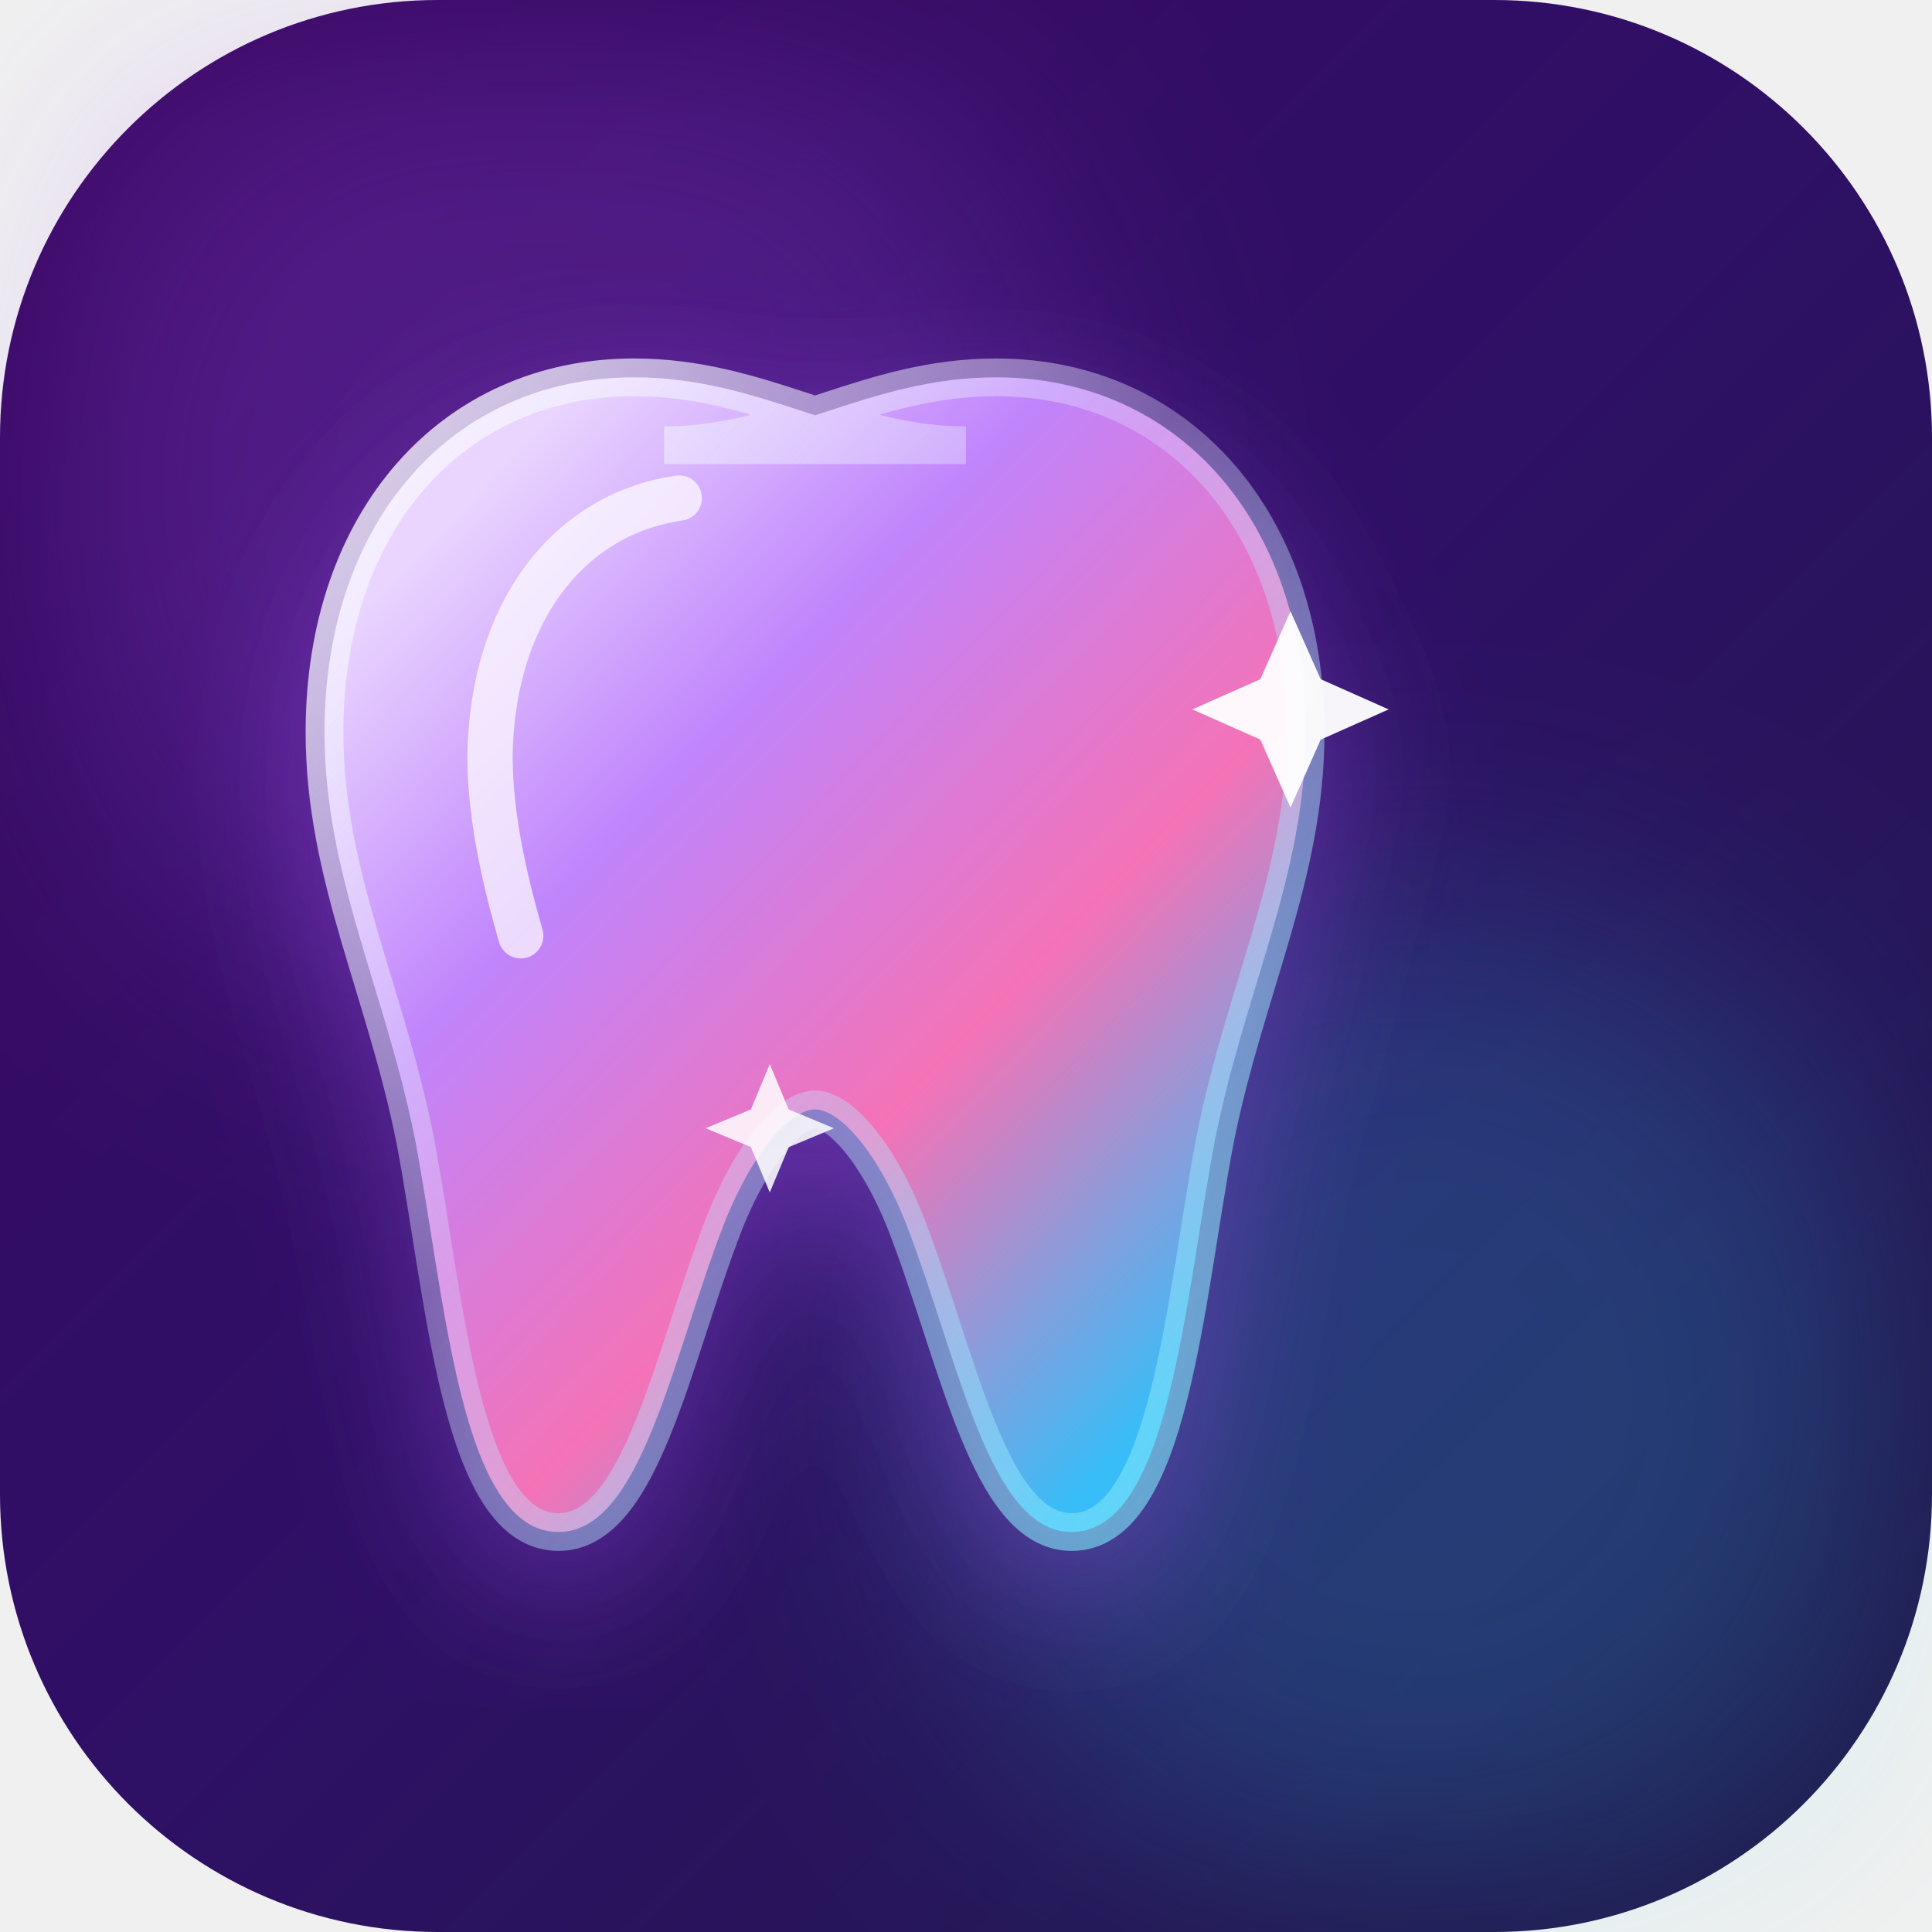
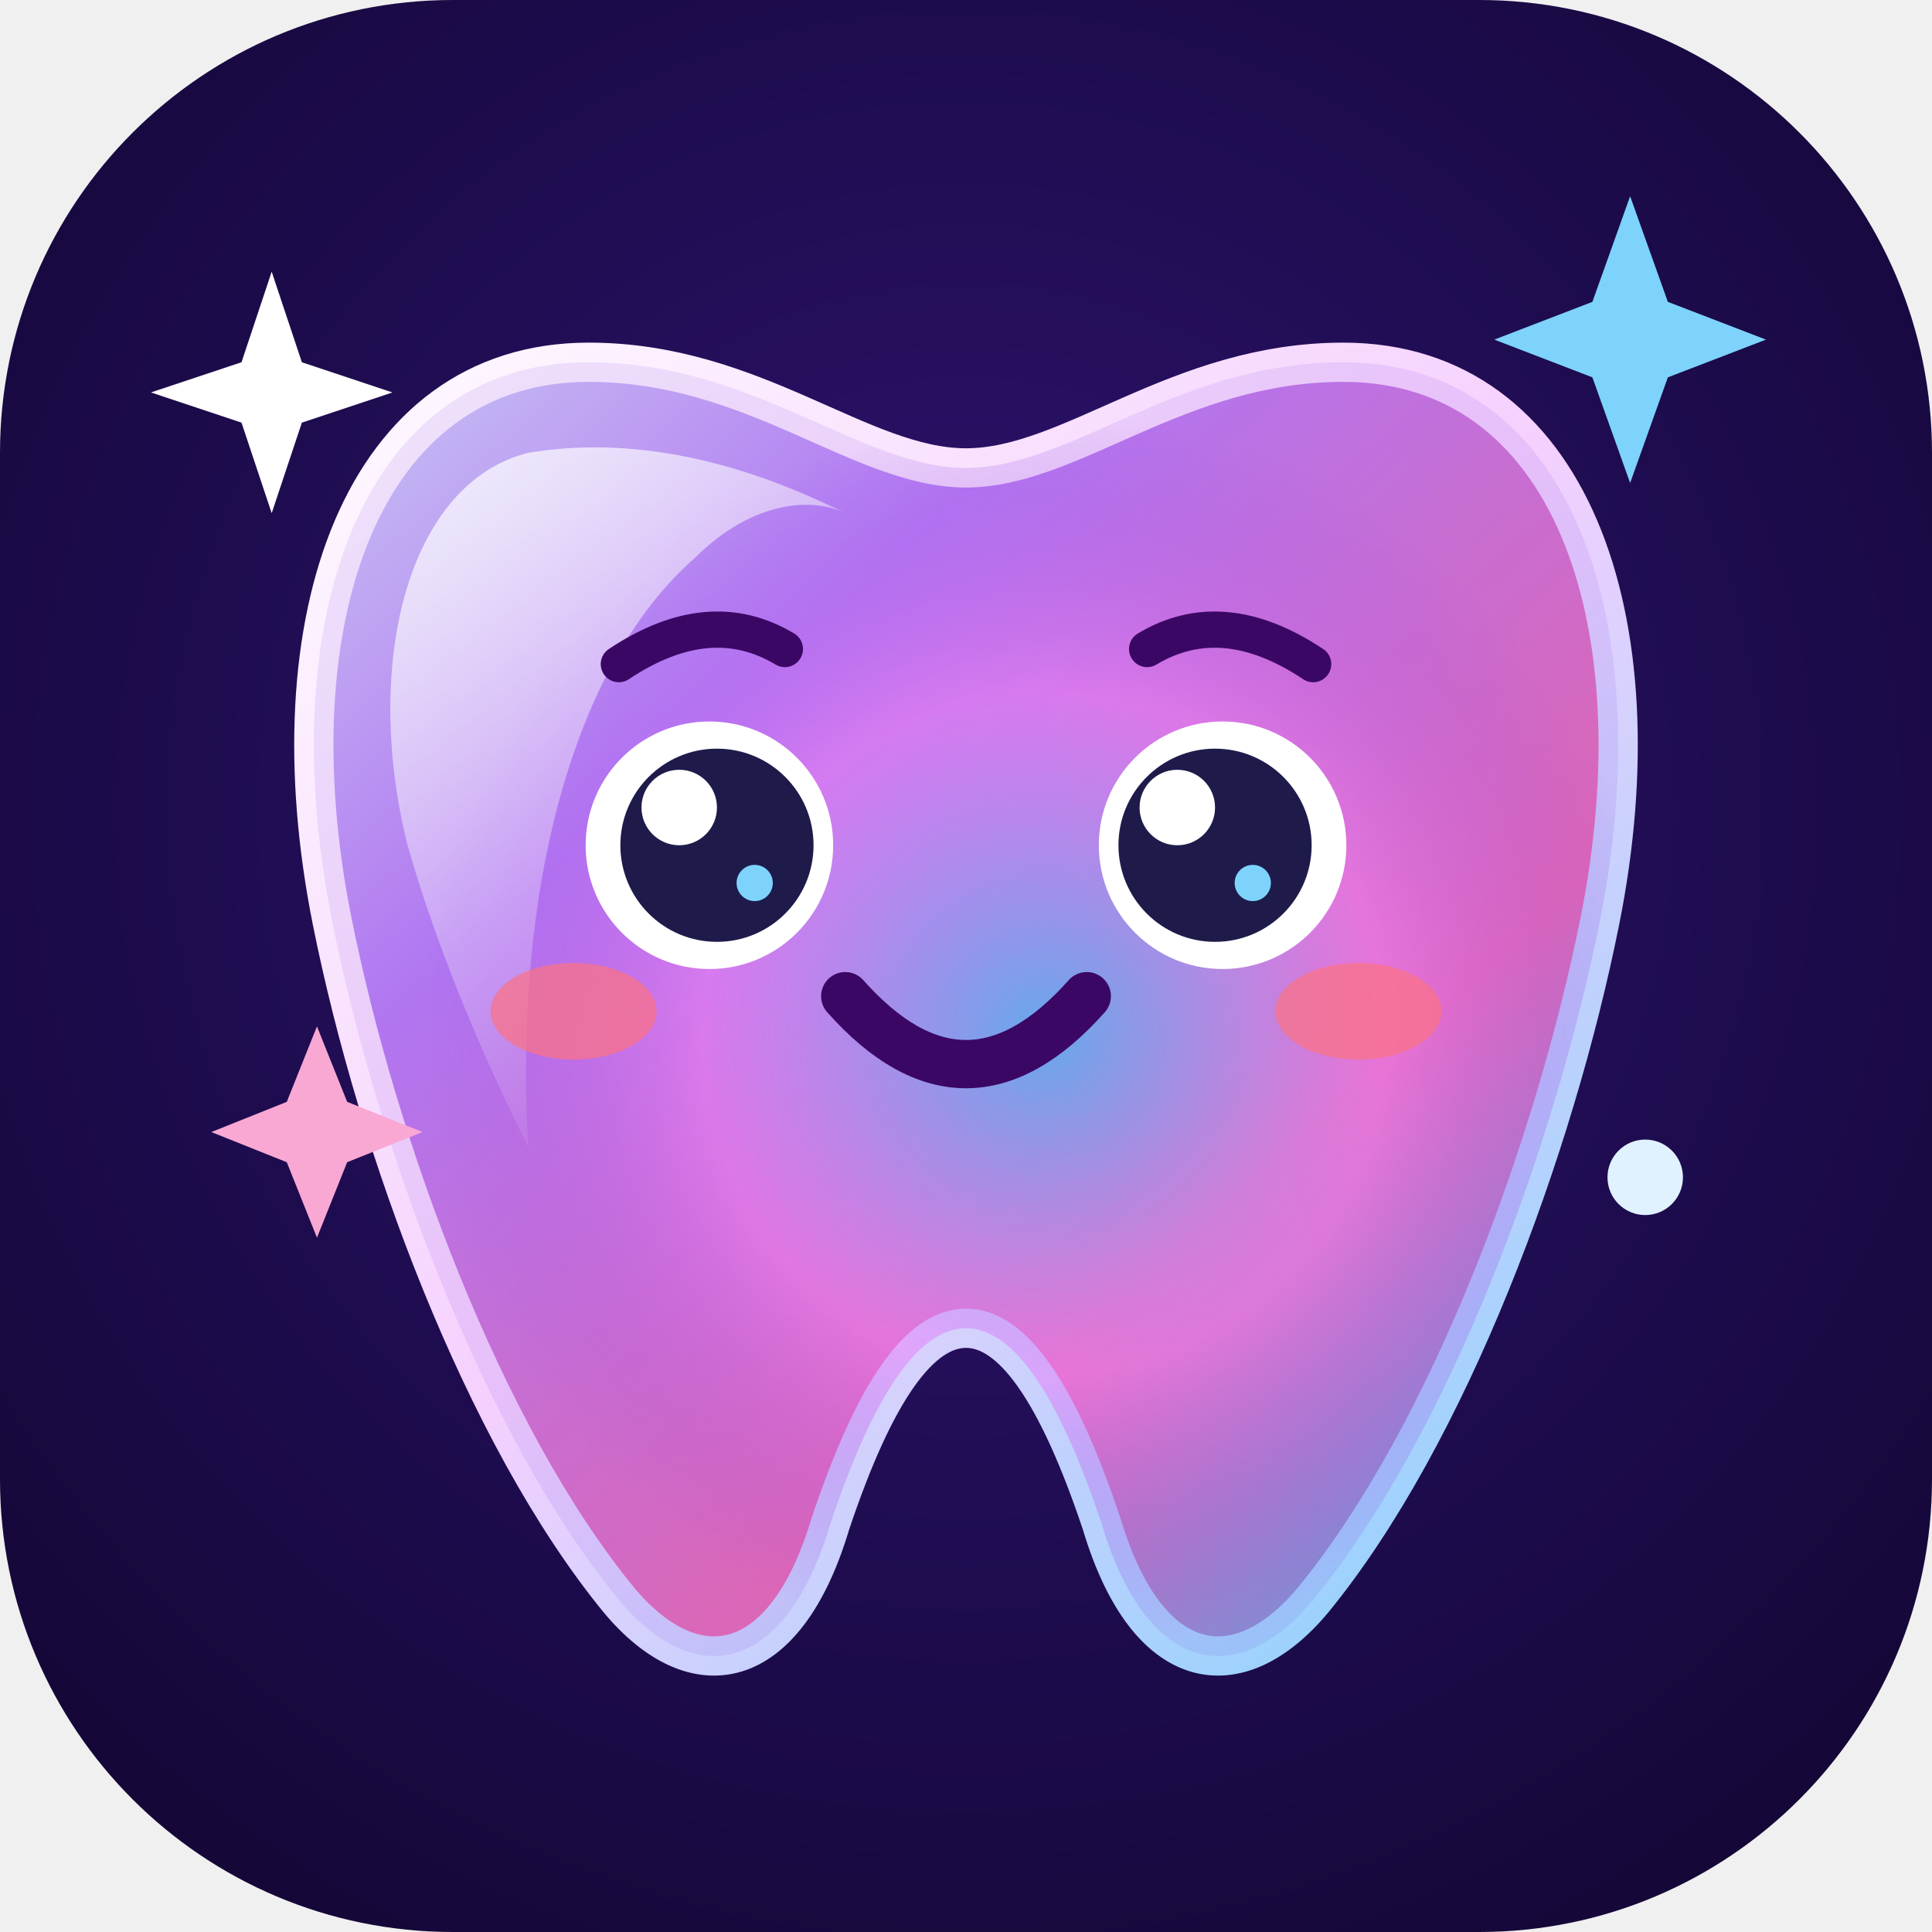
- <svg xmlns="http://www.w3.org/2000/svg" viewBox="0 0 512 512">
+ <svg xmlns="http://www.w3.org/2000/svg" viewBox="0 0 128 128" fill="none">
  <defs>
-     <linearGradient id="bgGrad" x1="0%" y1="0%" x2="100%" y2="100%">
-       <stop offset="0%" stop-color="#3B0764" />
-       <stop offset="50%" stop-color="#2E1065" />
-       <stop offset="100%" stop-color="#1E1B4B" />
+     <radialGradient id="bg" cx="50%" cy="42%" r="68%">
+       <stop offset="0%" stop-color="#311473" />
+       <stop offset="58%" stop-color="#1E0C4F" />
+       <stop offset="100%" stop-color="#140736" />
+     </radialGradient>
+     <linearGradient id="glassBody" x1="20" y1="16" x2="108" y2="112" gradientUnits="userSpaceOnUse">
+       <stop offset="0%" stop-color="#E0F2FE" stop-opacity="0.96" />
+       <stop offset="32%" stop-color="#C084FC" stop-opacity="0.95" />
+       <stop offset="68%" stop-color="#F472B6" stop-opacity="0.95" />
+       <stop offset="100%" stop-color="#38BDF8" stop-opacity="0.96" />
    </linearGradient>
-     <linearGradient id="toothGrad" x1="15%" y1="10%" x2="85%" y2="90%">
-       <stop offset="0%" stop-color="#E9D5FF" />
-       <stop offset="30%" stop-color="#C084FC" />
-       <stop offset="65%" stop-color="#F472B6" />
-       <stop offset="100%" stop-color="#38BDF8" />
+     <radialGradient id="swirl" cx="56%" cy="52%" r="48%">
+       <stop offset="0%" stop-color="#38BDF8" stop-opacity="0.72" />
+       <stop offset="55%" stop-color="#E879F9" stop-opacity="0.5" />
+       <stop offset="100%" stop-color="#6D28D9" stop-opacity="0.1" />
+     </radialGradient>
+     <linearGradient id="rim" x1="20" y1="16" x2="108" y2="112" gradientUnits="userSpaceOnUse">
+       <stop offset="0%" stop-color="#FFFFFF" />
+       <stop offset="50%" stop-color="#F5D0FE" />
+       <stop offset="100%" stop-color="#7DD3FC" />
    </linearGradient>
-     <linearGradient id="toothGlow" x1="0%" y1="0%" x2="100%" y2="100%">
-       <stop offset="0%" stop-color="#FFFFFF" stop-opacity="0.85" />
-       <stop offset="45%" stop-color="#DDD6FE" stop-opacity="0.35" />
-       <stop offset="100%" stop-color="#67E8F9" stop-opacity="0.65" />
+     <linearGradient id="gloss" x1="28" y1="22" x2="58" y2="66" gradientUnits="userSpaceOnUse">
+       <stop offset="0%" stop-color="#FFFFFF" stop-opacity="0.88" />
+       <stop offset="100%" stop-color="#FFFFFF" stop-opacity="0" />
    </linearGradient>
-     <filter id="dropShadow" x="-15%" y="-15%" width="130%" height="130%">
-       <feDropShadow dx="0" dy="14" stdDeviation="20" flood-color="#A855F7" flood-opacity="0.45" />
-     </filter>
  </defs>
-   <rect width="512" height="512" rx="116" fill="url(#bgGrad)" />
-   <circle cx="145" cy="130" r="140" fill="#A855F7" opacity="0.22" filter="blur(35px)" />
-   <circle cx="375" cy="370" r="130" fill="#22D3EE" opacity="0.2" filter="blur(35px)" />
-   <g filter="url(#dropShadow)">
-     <path d="M256 118c-32 0-54-18-88-18-48 0-82 38-82 94 0 38 16 68 24 108 8 42 12 104 38 104 22 0 30-46 44-82 8-20 18-30 24-30s16 10 24 30c14 36 22 82 44 82 26 0 30-62 38-104 8-40 24-70 24-108 0-56-34-94-82-94-34 0-56 18-88 18z" fill="url(#toothGrad)" stroke="url(#toothGlow)" stroke-width="10" />
-     <path d="M180 132c-28 4-48 28-50 64-1 18 4 38 8 52" fill="none" stroke="#FFFFFF" stroke-width="12" stroke-linecap="round" opacity="0.7" />
-     <path d="M342 162l8 18 18 8-18 8-8 18-8-18-18-8 18-8z" fill="#FFFFFF" opacity="0.95" />
-     <path d="M204 282l5 12 12 5-12 5-5 12-5-12-12-5 12-5z" fill="#FFFFFF" opacity="0.85" />
-   </g>
+   <rect width="128" height="128" rx="30" fill="url(#bg)" />
+   <path d="M39 24C24 24 18 41 22 61C25 76 32 95 41 106C46 112 52 111 55 101C58 92 61 88 64 88C67 88 70 92 73 101C76 111 82 112 87 106C96 95 103 76 106 61C110 41 104 24 89 24C78 24 71 31 64 31C57 31 50 24 39 24Z" fill="url(#glassBody)" stroke="url(#rim)" stroke-width="2.6" stroke-linejoin="round" />
+   <path d="M39 24C24 24 18 41 22 61C25 76 32 95 41 106C46 112 52 111 55 101C58 92 61 88 64 88C67 88 70 92 73 101C76 111 82 112 87 106C96 95 103 76 106 61C110 41 104 24 89 24C78 24 71 31 64 31C57 31 50 24 39 24Z" fill="url(#swirl)" />
+   <path d="M35 30C27 32 24 44 27 56C29 63 32 70 35 76C34 59 38 44 46 37C50 33 54 33 56 34C48 30 41 29 35 30Z" fill="url(#gloss)" />
+   <path d="M41 44Q47 40 52 43" stroke="#3B0764" stroke-width="2.4" stroke-linecap="round" />
+   <path d="M76 43Q81 40 87 44" stroke="#3B0764" stroke-width="2.4" stroke-linecap="round" />
+   <circle cx="47" cy="56" r="8.2" fill="#FFFFFF" />
+   <circle cx="47.5" cy="56" r="6.4" fill="#1E1B4B" />
+   <circle cx="45" cy="53.5" r="2.5" fill="#FFFFFF" />
+   <circle cx="50" cy="58.5" r="1.2" fill="#7DD3FC" />
+   <circle cx="81" cy="56" r="8.2" fill="#FFFFFF" />
+   <circle cx="80.5" cy="56" r="6.4" fill="#1E1B4B" />
+   <circle cx="78" cy="53.5" r="2.5" fill="#FFFFFF" />
+   <circle cx="83" cy="58.5" r="1.2" fill="#7DD3FC" />
+   <ellipse cx="38" cy="67" rx="5.5" ry="3.2" fill="#FB7185" opacity="0.72" />
+   <ellipse cx="90" cy="67" rx="5.5" ry="3.2" fill="#FB7185" opacity="0.72" />
+   <path d="M56 66Q64 75 72 66" stroke="#3B0764" stroke-width="3.2" stroke-linecap="round" fill="none" />
+   <path d="M18 34L20 28L26 26L20 24L18 18L16 24L10 26L16 28Z" fill="#FFFFFF" />
+   <path d="M108 32L110.5 25L117 22.5L110.5 20L108 13L105.5 20L99 22.5L105.5 25Z" fill="#7DD3FC" />
+   <path d="M21 82L23 77L28 75L23 73L21 68L19 73L14 75L19 77Z" fill="#F9A8D4" />
+   <circle cx="109" cy="78" r="2.5" fill="#E0F2FE" />
</svg>
